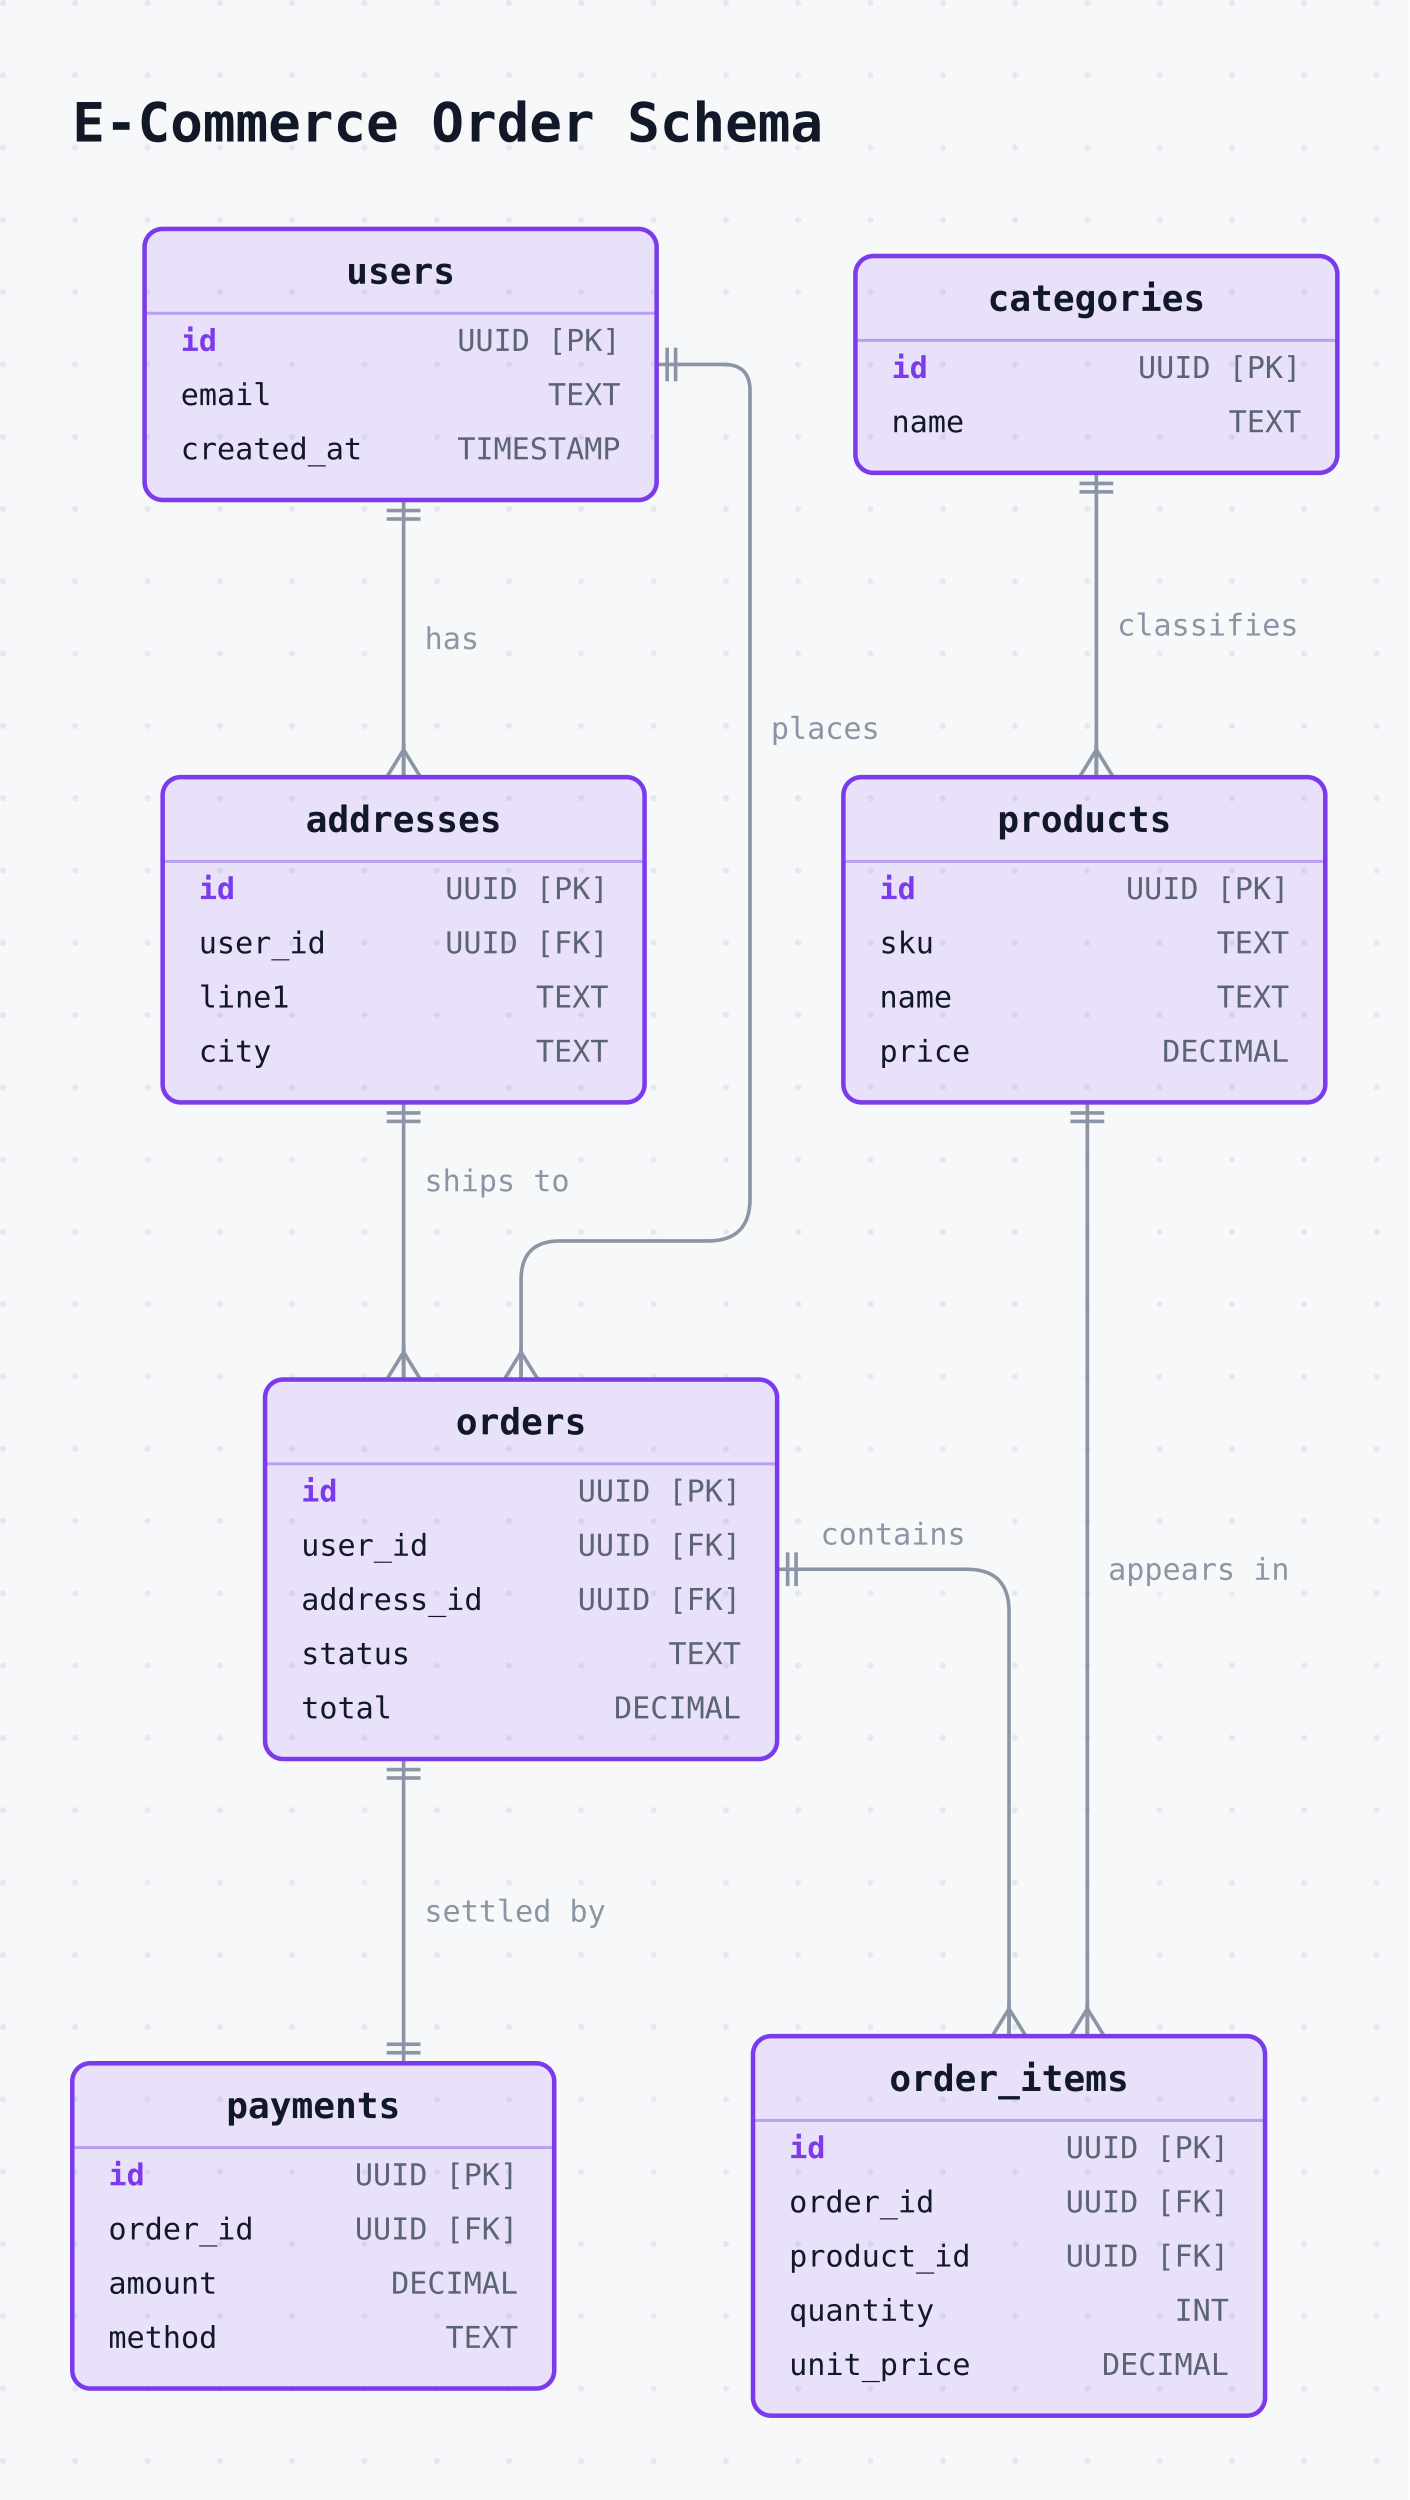
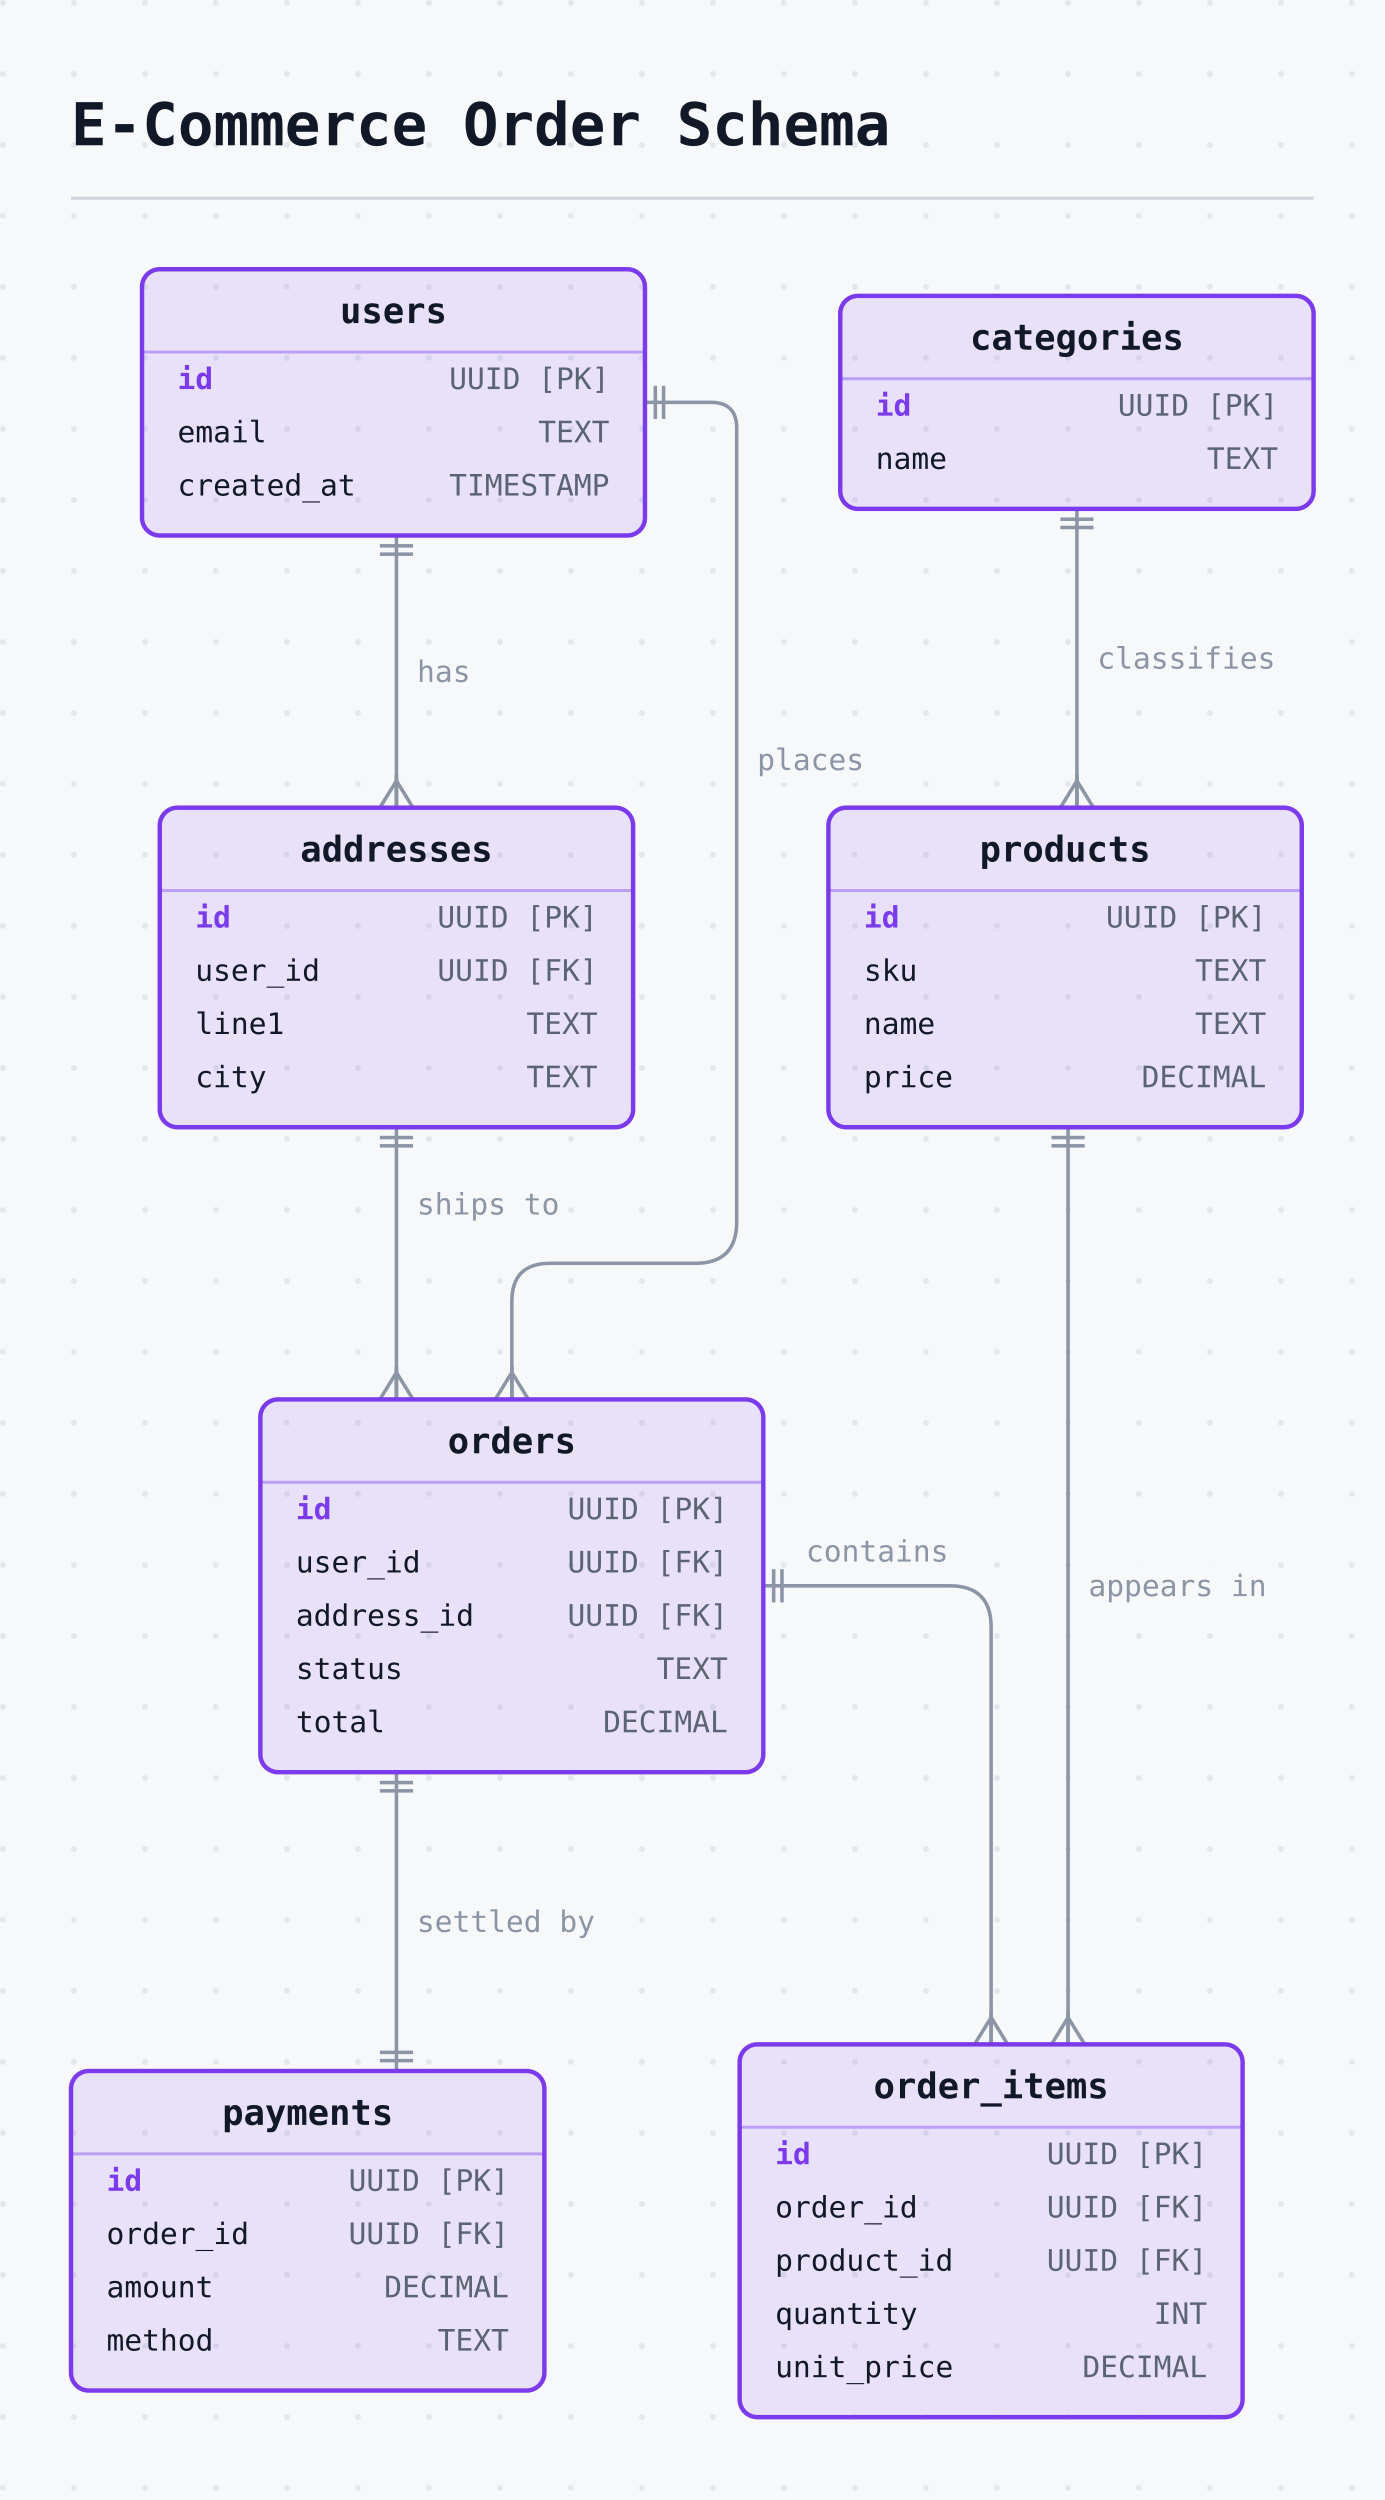
- <svg xmlns="http://www.w3.org/2000/svg" version="1.1" width="468" height="830" viewBox="0 0 468 830" font-family="JetBrains Mono, ui-monospace, SFMono-Regular, Menlo, Consolas, monospace">
+ <svg xmlns="http://www.w3.org/2000/svg" version="1.1" width="468" height="845" viewBox="0 0 468 845" font-family="JetBrains Mono, ui-monospace, SFMono-Regular, Menlo, Consolas, monospace">
  <defs>
    <pattern id="canvas-grid" width="24" height="24" patternUnits="userSpaceOnUse">
      <circle cx="1" cy="1" r="1" fill="#e3e7ed" />
    </pattern>
    <marker id="marker-er-many-0" viewBox="-1 -1 13.2 13.2" refX="11.2" refY="5.6" markerWidth="13.2" markerHeight="13.2" markerUnits="userSpaceOnUse" orient="auto-start-reverse">
      <path d="M2.1 5.6 L11.2 0 M2.1 5.6 L11.2 11.2 M0 5.6 L11.2 5.6" fill="none" stroke="#8b95a5" stroke-width="1.2" />
    </marker>
    <marker id="marker-er-one-1" viewBox="-1 -1 13.2 13.2" refX="11.2" refY="5.6" markerWidth="13.2" markerHeight="13.2" markerUnits="userSpaceOnUse" orient="auto-start-reverse">
      <path d="M4.9 0 V11.2 M7.7 0 V11.2" fill="none" stroke="#8b95a5" stroke-width="1.2" />
    </marker>
  </defs>
  <rect width="100%" height="100%" fill="#f7f8fa" />
  <rect width="100%" height="100%" fill="url(#canvas-grid)" />
-   <text x="24.0" y="47.0" text-anchor="start" font-size="18" font-weight="bold" fill="#111827">E-Commerce Order Schema</text>
-   <path d="M 134.0 166.0 L 134.0 258.0" fill="none" stroke="#8b95a5" stroke-width="1.2" marker-end="url(#marker-er-many-0)" marker-start="url(#marker-er-one-1)" />
-   <path d="M 218.0 121.0 L 240.3 121.0 Q 249.0 121.0 249.0 129.7 L 249.0 398.0 Q 249.0 412.0 235.0 412.0 L 185.9 412.0 Q 173.0 412.0 173.0 424.9 L 173.0 458.0" fill="none" stroke="#8b95a5" stroke-width="1.2" marker-end="url(#marker-er-many-0)" marker-start="url(#marker-er-one-1)" />
-   <path d="M 134.0 366.0 L 134.0 458.0" fill="none" stroke="#8b95a5" stroke-width="1.2" marker-end="url(#marker-er-many-0)" marker-start="url(#marker-er-one-1)" />
-   <path d="M 258.0 521.0 L 321.0 521.0 Q 335.0 521.0 335.0 535.0 L 335.0 676.0" fill="none" stroke="#8b95a5" stroke-width="1.2" marker-end="url(#marker-er-many-0)" marker-start="url(#marker-er-one-1)" />
-   <path d="M 361.0 366.0 L 361.0 676.0" fill="none" stroke="#8b95a5" stroke-width="1.2" marker-end="url(#marker-er-many-0)" marker-start="url(#marker-er-one-1)" />
-   <path d="M 364.0 157.0 L 364.0 258.0" fill="none" stroke="#8b95a5" stroke-width="1.2" marker-end="url(#marker-er-many-0)" marker-start="url(#marker-er-one-1)" />
-   <path d="M 134.0 584.0 L 134.0 685.0" fill="none" stroke="#8b95a5" stroke-width="1.2" marker-end="url(#marker-er-one-1)" marker-start="url(#marker-er-one-1)" />
-   <rect fill="#7c3aed" fill-opacity="0.122" stroke="#7c3aed" stroke-width="1.5" x="48.0" y="76.0" width="170.0" height="90.0" rx="6.0" />
-   <text x="133.0" y="94.2" text-anchor="middle" font-size="12" font-weight="bold" fill="#111827">users</text>
-   <line x1="48.0" y1="104.0" x2="218.0" y2="104.0" stroke="#7c3aed" stroke-opacity="0.4" />
-   <text x="60.0" y="116.5" text-anchor="start" font-family="JetBrains Mono, ui-monospace, Menlo, monospace" font-size="10" fill="#7c3aed" font-weight="bold">id</text>
-   <text x="206.0" y="116.5" text-anchor="end" font-family="JetBrains Mono, ui-monospace, Menlo, monospace" font-size="10" fill="#5b6474">UUID [PK]</text>
-   <text x="60.0" y="134.5" text-anchor="start" font-family="JetBrains Mono, ui-monospace, Menlo, monospace" font-size="10" fill="#111827">email</text>
-   <text x="206.0" y="134.5" text-anchor="end" font-family="JetBrains Mono, ui-monospace, Menlo, monospace" font-size="10" fill="#5b6474">TEXT</text>
-   <text x="60.0" y="152.5" text-anchor="start" font-family="JetBrains Mono, ui-monospace, Menlo, monospace" font-size="10" fill="#111827">created_at</text>
-   <text x="206.0" y="152.5" text-anchor="end" font-family="JetBrains Mono, ui-monospace, Menlo, monospace" font-size="10" fill="#5b6474">TIMESTAMP</text>
-   <rect fill="#7c3aed" fill-opacity="0.122" stroke="#7c3aed" stroke-width="1.5" x="54.0" y="258.0" width="160.0" height="108.0" rx="6.0" />
-   <text x="134.0" y="276.2" text-anchor="middle" font-size="12" font-weight="bold" fill="#111827">addresses</text>
-   <line x1="54.0" y1="286.0" x2="214.0" y2="286.0" stroke="#7c3aed" stroke-opacity="0.4" />
-   <text x="66.0" y="298.5" text-anchor="start" font-family="JetBrains Mono, ui-monospace, Menlo, monospace" font-size="10" fill="#7c3aed" font-weight="bold">id</text>
-   <text x="202.0" y="298.5" text-anchor="end" font-family="JetBrains Mono, ui-monospace, Menlo, monospace" font-size="10" fill="#5b6474">UUID [PK]</text>
-   <text x="66.0" y="316.5" text-anchor="start" font-family="JetBrains Mono, ui-monospace, Menlo, monospace" font-size="10" fill="#111827">user_id</text>
-   <text x="202.0" y="316.5" text-anchor="end" font-family="JetBrains Mono, ui-monospace, Menlo, monospace" font-size="10" fill="#5b6474">UUID [FK]</text>
-   <text x="66.0" y="334.5" text-anchor="start" font-family="JetBrains Mono, ui-monospace, Menlo, monospace" font-size="10" fill="#111827">line1</text>
-   <text x="202.0" y="334.5" text-anchor="end" font-family="JetBrains Mono, ui-monospace, Menlo, monospace" font-size="10" fill="#5b6474">TEXT</text>
-   <text x="66.0" y="352.5" text-anchor="start" font-family="JetBrains Mono, ui-monospace, Menlo, monospace" font-size="10" fill="#111827">city</text>
-   <text x="202.0" y="352.5" text-anchor="end" font-family="JetBrains Mono, ui-monospace, Menlo, monospace" font-size="10" fill="#5b6474">TEXT</text>
-   <rect fill="#7c3aed" fill-opacity="0.122" stroke="#7c3aed" stroke-width="1.5" x="88.0" y="458.0" width="170.0" height="126.0" rx="6.0" />
-   <text x="173.0" y="476.2" text-anchor="middle" font-size="12" font-weight="bold" fill="#111827">orders</text>
-   <line x1="88.0" y1="486.0" x2="258.0" y2="486.0" stroke="#7c3aed" stroke-opacity="0.4" />
-   <text x="100.0" y="498.5" text-anchor="start" font-family="JetBrains Mono, ui-monospace, Menlo, monospace" font-size="10" fill="#7c3aed" font-weight="bold">id</text>
-   <text x="246.0" y="498.5" text-anchor="end" font-family="JetBrains Mono, ui-monospace, Menlo, monospace" font-size="10" fill="#5b6474">UUID [PK]</text>
-   <text x="100.0" y="516.5" text-anchor="start" font-family="JetBrains Mono, ui-monospace, Menlo, monospace" font-size="10" fill="#111827">user_id</text>
-   <text x="246.0" y="516.5" text-anchor="end" font-family="JetBrains Mono, ui-monospace, Menlo, monospace" font-size="10" fill="#5b6474">UUID [FK]</text>
-   <text x="100.0" y="534.5" text-anchor="start" font-family="JetBrains Mono, ui-monospace, Menlo, monospace" font-size="10" fill="#111827">address_id</text>
-   <text x="246.0" y="534.5" text-anchor="end" font-family="JetBrains Mono, ui-monospace, Menlo, monospace" font-size="10" fill="#5b6474">UUID [FK]</text>
-   <text x="100.0" y="552.5" text-anchor="start" font-family="JetBrains Mono, ui-monospace, Menlo, monospace" font-size="10" fill="#111827">status</text>
-   <text x="246.0" y="552.5" text-anchor="end" font-family="JetBrains Mono, ui-monospace, Menlo, monospace" font-size="10" fill="#5b6474">TEXT</text>
-   <text x="100.0" y="570.5" text-anchor="start" font-family="JetBrains Mono, ui-monospace, Menlo, monospace" font-size="10" fill="#111827">total</text>
-   <text x="246.0" y="570.5" text-anchor="end" font-family="JetBrains Mono, ui-monospace, Menlo, monospace" font-size="10" fill="#5b6474">DECIMAL</text>
-   <rect fill="#7c3aed" fill-opacity="0.122" stroke="#7c3aed" stroke-width="1.5" x="250.0" y="676.0" width="170.0" height="126.0" rx="6.0" />
-   <text x="335.0" y="694.2" text-anchor="middle" font-size="12" font-weight="bold" fill="#111827">order_items</text>
-   <line x1="250.0" y1="704.0" x2="420.0" y2="704.0" stroke="#7c3aed" stroke-opacity="0.4" />
-   <text x="262.0" y="716.5" text-anchor="start" font-family="JetBrains Mono, ui-monospace, Menlo, monospace" font-size="10" fill="#7c3aed" font-weight="bold">id</text>
-   <text x="408.0" y="716.5" text-anchor="end" font-family="JetBrains Mono, ui-monospace, Menlo, monospace" font-size="10" fill="#5b6474">UUID [PK]</text>
-   <text x="262.0" y="734.5" text-anchor="start" font-family="JetBrains Mono, ui-monospace, Menlo, monospace" font-size="10" fill="#111827">order_id</text>
-   <text x="408.0" y="734.5" text-anchor="end" font-family="JetBrains Mono, ui-monospace, Menlo, monospace" font-size="10" fill="#5b6474">UUID [FK]</text>
-   <text x="262.0" y="752.5" text-anchor="start" font-family="JetBrains Mono, ui-monospace, Menlo, monospace" font-size="10" fill="#111827">product_id</text>
-   <text x="408.0" y="752.5" text-anchor="end" font-family="JetBrains Mono, ui-monospace, Menlo, monospace" font-size="10" fill="#5b6474">UUID [FK]</text>
-   <text x="262.0" y="770.5" text-anchor="start" font-family="JetBrains Mono, ui-monospace, Menlo, monospace" font-size="10" fill="#111827">quantity</text>
-   <text x="408.0" y="770.5" text-anchor="end" font-family="JetBrains Mono, ui-monospace, Menlo, monospace" font-size="10" fill="#5b6474">INT</text>
-   <text x="262.0" y="788.5" text-anchor="start" font-family="JetBrains Mono, ui-monospace, Menlo, monospace" font-size="10" fill="#111827">unit_price</text>
-   <text x="408.0" y="788.5" text-anchor="end" font-family="JetBrains Mono, ui-monospace, Menlo, monospace" font-size="10" fill="#5b6474">DECIMAL</text>
-   <rect fill="#7c3aed" fill-opacity="0.122" stroke="#7c3aed" stroke-width="1.5" x="280.0" y="258.0" width="160.0" height="108.0" rx="6.0" />
-   <text x="360.0" y="276.2" text-anchor="middle" font-size="12" font-weight="bold" fill="#111827">products</text>
-   <line x1="280.0" y1="286.0" x2="440.0" y2="286.0" stroke="#7c3aed" stroke-opacity="0.4" />
-   <text x="292.0" y="298.5" text-anchor="start" font-family="JetBrains Mono, ui-monospace, Menlo, monospace" font-size="10" fill="#7c3aed" font-weight="bold">id</text>
-   <text x="428.0" y="298.5" text-anchor="end" font-family="JetBrains Mono, ui-monospace, Menlo, monospace" font-size="10" fill="#5b6474">UUID [PK]</text>
-   <text x="292.0" y="316.5" text-anchor="start" font-family="JetBrains Mono, ui-monospace, Menlo, monospace" font-size="10" fill="#111827">sku</text>
-   <text x="428.0" y="316.5" text-anchor="end" font-family="JetBrains Mono, ui-monospace, Menlo, monospace" font-size="10" fill="#5b6474">TEXT</text>
-   <text x="292.0" y="334.5" text-anchor="start" font-family="JetBrains Mono, ui-monospace, Menlo, monospace" font-size="10" fill="#111827">name</text>
-   <text x="428.0" y="334.5" text-anchor="end" font-family="JetBrains Mono, ui-monospace, Menlo, monospace" font-size="10" fill="#5b6474">TEXT</text>
-   <text x="292.0" y="352.5" text-anchor="start" font-family="JetBrains Mono, ui-monospace, Menlo, monospace" font-size="10" fill="#111827">price</text>
-   <text x="428.0" y="352.5" text-anchor="end" font-family="JetBrains Mono, ui-monospace, Menlo, monospace" font-size="10" fill="#5b6474">DECIMAL</text>
-   <rect fill="#7c3aed" fill-opacity="0.122" stroke="#7c3aed" stroke-width="1.5" x="284.0" y="85.0" width="160.0" height="72.0" rx="6.0" />
-   <text x="364.0" y="103.2" text-anchor="middle" font-size="12" font-weight="bold" fill="#111827">categories</text>
-   <line x1="284.0" y1="113.0" x2="444.0" y2="113.0" stroke="#7c3aed" stroke-opacity="0.4" />
-   <text x="296.0" y="125.5" text-anchor="start" font-family="JetBrains Mono, ui-monospace, Menlo, monospace" font-size="10" fill="#7c3aed" font-weight="bold">id</text>
-   <text x="432.0" y="125.5" text-anchor="end" font-family="JetBrains Mono, ui-monospace, Menlo, monospace" font-size="10" fill="#5b6474">UUID [PK]</text>
-   <text x="296.0" y="143.5" text-anchor="start" font-family="JetBrains Mono, ui-monospace, Menlo, monospace" font-size="10" fill="#111827">name</text>
-   <text x="432.0" y="143.5" text-anchor="end" font-family="JetBrains Mono, ui-monospace, Menlo, monospace" font-size="10" fill="#5b6474">TEXT</text>
-   <rect fill="#7c3aed" fill-opacity="0.122" stroke="#7c3aed" stroke-width="1.5" x="24.0" y="685.0" width="160.0" height="108.0" rx="6.0" />
-   <text x="104.0" y="703.2" text-anchor="middle" font-size="12" font-weight="bold" fill="#111827">payments</text>
-   <line x1="24.0" y1="713.0" x2="184.0" y2="713.0" stroke="#7c3aed" stroke-opacity="0.4" />
-   <text x="36.0" y="725.5" text-anchor="start" font-family="JetBrains Mono, ui-monospace, Menlo, monospace" font-size="10" fill="#7c3aed" font-weight="bold">id</text>
-   <text x="172.0" y="725.5" text-anchor="end" font-family="JetBrains Mono, ui-monospace, Menlo, monospace" font-size="10" fill="#5b6474">UUID [PK]</text>
-   <text x="36.0" y="743.5" text-anchor="start" font-family="JetBrains Mono, ui-monospace, Menlo, monospace" font-size="10" fill="#111827">order_id</text>
-   <text x="172.0" y="743.5" text-anchor="end" font-family="JetBrains Mono, ui-monospace, Menlo, monospace" font-size="10" fill="#5b6474">UUID [FK]</text>
-   <text x="36.0" y="761.5" text-anchor="start" font-family="JetBrains Mono, ui-monospace, Menlo, monospace" font-size="10" fill="#111827">amount</text>
-   <text x="172.0" y="761.5" text-anchor="end" font-family="JetBrains Mono, ui-monospace, Menlo, monospace" font-size="10" fill="#5b6474">DECIMAL</text>
-   <text x="36.0" y="779.5" text-anchor="start" font-family="JetBrains Mono, ui-monospace, Menlo, monospace" font-size="10" fill="#111827">method</text>
-   <text x="172.0" y="779.5" text-anchor="end" font-family="JetBrains Mono, ui-monospace, Menlo, monospace" font-size="10" fill="#5b6474">TEXT</text>
-   <rect x="138.0" y="204.2" width="24.0" height="15.5" rx="2" fill="#f7f8fa" />
-   <text x="150.0" y="215.5" text-anchor="middle" font-size="10" fill="#8b95a5">has</text>
-   <rect x="253.0" y="234.0" width="42.0" height="15.5" rx="2" fill="#f7f8fa" />
-   <text x="274.0" y="245.3" text-anchor="middle" font-size="10" fill="#8b95a5">places</text>
-   <rect x="138.0" y="384.2" width="54.0" height="15.5" rx="2" fill="#f7f8fa" />
-   <text x="165.0" y="395.5" text-anchor="middle" font-size="10" fill="#8b95a5">ships to</text>
-   <rect x="269.5" y="501.5" width="54.0" height="15.5" rx="2" fill="#f7f8fa" />
-   <text x="296.5" y="512.8" text-anchor="middle" font-size="10" fill="#8b95a5">contains</text>
-   <rect x="365.0" y="513.2" width="66.0" height="15.5" rx="2" fill="#f7f8fa" />
-   <text x="398.0" y="524.5" text-anchor="middle" font-size="10" fill="#8b95a5">appears in</text>
-   <rect x="368.0" y="199.8" width="66.0" height="15.5" rx="2" fill="#f7f8fa" />
-   <text x="401.0" y="211.0" text-anchor="middle" font-size="10" fill="#8b95a5">classifies</text>
-   <rect x="138.0" y="626.8" width="66.0" height="15.5" rx="2" fill="#f7f8fa" />
-   <text x="171.0" y="638.0" text-anchor="middle" font-size="10" fill="#8b95a5">settled by</text>
+   <text x="24.0" y="49.1" text-anchor="start" font-size="20" font-weight="bold" fill="#111827">E-Commerce Order Schema</text>
+   <path d="M 134.0 181.0 L 134.0 273.0" fill="none" stroke="#8b95a5" stroke-width="1.2" marker-end="url(#marker-er-many-0)" marker-start="url(#marker-er-one-1)" />
+   <path d="M 218.0 136.0 L 240.3 136.0 Q 249.0 136.0 249.0 144.7 L 249.0 413.0 Q 249.0 427.0 235.0 427.0 L 185.9 427.0 Q 173.0 427.0 173.0 439.9 L 173.0 473.0" fill="none" stroke="#8b95a5" stroke-width="1.2" marker-end="url(#marker-er-many-0)" marker-start="url(#marker-er-one-1)" />
+   <path d="M 134.0 381.0 L 134.0 473.0" fill="none" stroke="#8b95a5" stroke-width="1.2" marker-end="url(#marker-er-many-0)" marker-start="url(#marker-er-one-1)" />
+   <path d="M 258.0 536.0 L 321.0 536.0 Q 335.0 536.0 335.0 550.0 L 335.0 691.0" fill="none" stroke="#8b95a5" stroke-width="1.2" marker-end="url(#marker-er-many-0)" marker-start="url(#marker-er-one-1)" />
+   <path d="M 361.0 381.0 L 361.0 691.0" fill="none" stroke="#8b95a5" stroke-width="1.2" marker-end="url(#marker-er-many-0)" marker-start="url(#marker-er-one-1)" />
+   <path d="M 364.0 172.0 L 364.0 273.0" fill="none" stroke="#8b95a5" stroke-width="1.2" marker-end="url(#marker-er-many-0)" marker-start="url(#marker-er-one-1)" />
+   <path d="M 134.0 599.0 L 134.0 700.0" fill="none" stroke="#8b95a5" stroke-width="1.2" marker-end="url(#marker-er-one-1)" marker-start="url(#marker-er-one-1)" />
+   <rect fill="#7c3aed" fill-opacity="0.122" stroke="#7c3aed" stroke-width="1.5" x="48.0" y="91.0" width="170.0" height="90.0" rx="6.0" />
+   <text x="133.0" y="109.2" text-anchor="middle" font-size="12" font-weight="bold" fill="#111827">users</text>
+   <line x1="48.0" y1="119.0" x2="218.0" y2="119.0" stroke="#7c3aed" stroke-opacity="0.4" />
+   <text x="60.0" y="131.5" text-anchor="start" font-family="JetBrains Mono, ui-monospace, Menlo, monospace" font-size="10" fill="#7c3aed" font-weight="bold">id</text>
+   <text x="206.0" y="131.5" text-anchor="end" font-family="JetBrains Mono, ui-monospace, Menlo, monospace" font-size="10" fill="#5b6474">UUID [PK]</text>
+   <text x="60.0" y="149.5" text-anchor="start" font-family="JetBrains Mono, ui-monospace, Menlo, monospace" font-size="10" fill="#111827">email</text>
+   <text x="206.0" y="149.5" text-anchor="end" font-family="JetBrains Mono, ui-monospace, Menlo, monospace" font-size="10" fill="#5b6474">TEXT</text>
+   <text x="60.0" y="167.5" text-anchor="start" font-family="JetBrains Mono, ui-monospace, Menlo, monospace" font-size="10" fill="#111827">created_at</text>
+   <text x="206.0" y="167.5" text-anchor="end" font-family="JetBrains Mono, ui-monospace, Menlo, monospace" font-size="10" fill="#5b6474">TIMESTAMP</text>
+   <rect fill="#7c3aed" fill-opacity="0.122" stroke="#7c3aed" stroke-width="1.5" x="54.0" y="273.0" width="160.0" height="108.0" rx="6.0" />
+   <text x="134.0" y="291.2" text-anchor="middle" font-size="12" font-weight="bold" fill="#111827">addresses</text>
+   <line x1="54.0" y1="301.0" x2="214.0" y2="301.0" stroke="#7c3aed" stroke-opacity="0.4" />
+   <text x="66.0" y="313.5" text-anchor="start" font-family="JetBrains Mono, ui-monospace, Menlo, monospace" font-size="10" fill="#7c3aed" font-weight="bold">id</text>
+   <text x="202.0" y="313.5" text-anchor="end" font-family="JetBrains Mono, ui-monospace, Menlo, monospace" font-size="10" fill="#5b6474">UUID [PK]</text>
+   <text x="66.0" y="331.5" text-anchor="start" font-family="JetBrains Mono, ui-monospace, Menlo, monospace" font-size="10" fill="#111827">user_id</text>
+   <text x="202.0" y="331.5" text-anchor="end" font-family="JetBrains Mono, ui-monospace, Menlo, monospace" font-size="10" fill="#5b6474">UUID [FK]</text>
+   <text x="66.0" y="349.5" text-anchor="start" font-family="JetBrains Mono, ui-monospace, Menlo, monospace" font-size="10" fill="#111827">line1</text>
+   <text x="202.0" y="349.5" text-anchor="end" font-family="JetBrains Mono, ui-monospace, Menlo, monospace" font-size="10" fill="#5b6474">TEXT</text>
+   <text x="66.0" y="367.5" text-anchor="start" font-family="JetBrains Mono, ui-monospace, Menlo, monospace" font-size="10" fill="#111827">city</text>
+   <text x="202.0" y="367.5" text-anchor="end" font-family="JetBrains Mono, ui-monospace, Menlo, monospace" font-size="10" fill="#5b6474">TEXT</text>
+   <rect fill="#7c3aed" fill-opacity="0.122" stroke="#7c3aed" stroke-width="1.5" x="88.0" y="473.0" width="170.0" height="126.0" rx="6.0" />
+   <text x="173.0" y="491.2" text-anchor="middle" font-size="12" font-weight="bold" fill="#111827">orders</text>
+   <line x1="88.0" y1="501.0" x2="258.0" y2="501.0" stroke="#7c3aed" stroke-opacity="0.4" />
+   <text x="100.0" y="513.5" text-anchor="start" font-family="JetBrains Mono, ui-monospace, Menlo, monospace" font-size="10" fill="#7c3aed" font-weight="bold">id</text>
+   <text x="246.0" y="513.5" text-anchor="end" font-family="JetBrains Mono, ui-monospace, Menlo, monospace" font-size="10" fill="#5b6474">UUID [PK]</text>
+   <text x="100.0" y="531.5" text-anchor="start" font-family="JetBrains Mono, ui-monospace, Menlo, monospace" font-size="10" fill="#111827">user_id</text>
+   <text x="246.0" y="531.5" text-anchor="end" font-family="JetBrains Mono, ui-monospace, Menlo, monospace" font-size="10" fill="#5b6474">UUID [FK]</text>
+   <text x="100.0" y="549.5" text-anchor="start" font-family="JetBrains Mono, ui-monospace, Menlo, monospace" font-size="10" fill="#111827">address_id</text>
+   <text x="246.0" y="549.5" text-anchor="end" font-family="JetBrains Mono, ui-monospace, Menlo, monospace" font-size="10" fill="#5b6474">UUID [FK]</text>
+   <text x="100.0" y="567.5" text-anchor="start" font-family="JetBrains Mono, ui-monospace, Menlo, monospace" font-size="10" fill="#111827">status</text>
+   <text x="246.0" y="567.5" text-anchor="end" font-family="JetBrains Mono, ui-monospace, Menlo, monospace" font-size="10" fill="#5b6474">TEXT</text>
+   <text x="100.0" y="585.5" text-anchor="start" font-family="JetBrains Mono, ui-monospace, Menlo, monospace" font-size="10" fill="#111827">total</text>
+   <text x="246.0" y="585.5" text-anchor="end" font-family="JetBrains Mono, ui-monospace, Menlo, monospace" font-size="10" fill="#5b6474">DECIMAL</text>
+   <rect fill="#7c3aed" fill-opacity="0.122" stroke="#7c3aed" stroke-width="1.5" x="250.0" y="691.0" width="170.0" height="126.0" rx="6.0" />
+   <text x="335.0" y="709.2" text-anchor="middle" font-size="12" font-weight="bold" fill="#111827">order_items</text>
+   <line x1="250.0" y1="719.0" x2="420.0" y2="719.0" stroke="#7c3aed" stroke-opacity="0.4" />
+   <text x="262.0" y="731.5" text-anchor="start" font-family="JetBrains Mono, ui-monospace, Menlo, monospace" font-size="10" fill="#7c3aed" font-weight="bold">id</text>
+   <text x="408.0" y="731.5" text-anchor="end" font-family="JetBrains Mono, ui-monospace, Menlo, monospace" font-size="10" fill="#5b6474">UUID [PK]</text>
+   <text x="262.0" y="749.5" text-anchor="start" font-family="JetBrains Mono, ui-monospace, Menlo, monospace" font-size="10" fill="#111827">order_id</text>
+   <text x="408.0" y="749.5" text-anchor="end" font-family="JetBrains Mono, ui-monospace, Menlo, monospace" font-size="10" fill="#5b6474">UUID [FK]</text>
+   <text x="262.0" y="767.5" text-anchor="start" font-family="JetBrains Mono, ui-monospace, Menlo, monospace" font-size="10" fill="#111827">product_id</text>
+   <text x="408.0" y="767.5" text-anchor="end" font-family="JetBrains Mono, ui-monospace, Menlo, monospace" font-size="10" fill="#5b6474">UUID [FK]</text>
+   <text x="262.0" y="785.5" text-anchor="start" font-family="JetBrains Mono, ui-monospace, Menlo, monospace" font-size="10" fill="#111827">quantity</text>
+   <text x="408.0" y="785.5" text-anchor="end" font-family="JetBrains Mono, ui-monospace, Menlo, monospace" font-size="10" fill="#5b6474">INT</text>
+   <text x="262.0" y="803.5" text-anchor="start" font-family="JetBrains Mono, ui-monospace, Menlo, monospace" font-size="10" fill="#111827">unit_price</text>
+   <text x="408.0" y="803.5" text-anchor="end" font-family="JetBrains Mono, ui-monospace, Menlo, monospace" font-size="10" fill="#5b6474">DECIMAL</text>
+   <rect fill="#7c3aed" fill-opacity="0.122" stroke="#7c3aed" stroke-width="1.5" x="280.0" y="273.0" width="160.0" height="108.0" rx="6.0" />
+   <text x="360.0" y="291.2" text-anchor="middle" font-size="12" font-weight="bold" fill="#111827">products</text>
+   <line x1="280.0" y1="301.0" x2="440.0" y2="301.0" stroke="#7c3aed" stroke-opacity="0.4" />
+   <text x="292.0" y="313.5" text-anchor="start" font-family="JetBrains Mono, ui-monospace, Menlo, monospace" font-size="10" fill="#7c3aed" font-weight="bold">id</text>
+   <text x="428.0" y="313.5" text-anchor="end" font-family="JetBrains Mono, ui-monospace, Menlo, monospace" font-size="10" fill="#5b6474">UUID [PK]</text>
+   <text x="292.0" y="331.5" text-anchor="start" font-family="JetBrains Mono, ui-monospace, Menlo, monospace" font-size="10" fill="#111827">sku</text>
+   <text x="428.0" y="331.5" text-anchor="end" font-family="JetBrains Mono, ui-monospace, Menlo, monospace" font-size="10" fill="#5b6474">TEXT</text>
+   <text x="292.0" y="349.5" text-anchor="start" font-family="JetBrains Mono, ui-monospace, Menlo, monospace" font-size="10" fill="#111827">name</text>
+   <text x="428.0" y="349.5" text-anchor="end" font-family="JetBrains Mono, ui-monospace, Menlo, monospace" font-size="10" fill="#5b6474">TEXT</text>
+   <text x="292.0" y="367.5" text-anchor="start" font-family="JetBrains Mono, ui-monospace, Menlo, monospace" font-size="10" fill="#111827">price</text>
+   <text x="428.0" y="367.5" text-anchor="end" font-family="JetBrains Mono, ui-monospace, Menlo, monospace" font-size="10" fill="#5b6474">DECIMAL</text>
+   <rect fill="#7c3aed" fill-opacity="0.122" stroke="#7c3aed" stroke-width="1.5" x="284.0" y="100.0" width="160.0" height="72.0" rx="6.0" />
+   <text x="364.0" y="118.2" text-anchor="middle" font-size="12" font-weight="bold" fill="#111827">categories</text>
+   <line x1="284.0" y1="128.0" x2="444.0" y2="128.0" stroke="#7c3aed" stroke-opacity="0.4" />
+   <text x="296.0" y="140.5" text-anchor="start" font-family="JetBrains Mono, ui-monospace, Menlo, monospace" font-size="10" fill="#7c3aed" font-weight="bold">id</text>
+   <text x="432.0" y="140.5" text-anchor="end" font-family="JetBrains Mono, ui-monospace, Menlo, monospace" font-size="10" fill="#5b6474">UUID [PK]</text>
+   <text x="296.0" y="158.5" text-anchor="start" font-family="JetBrains Mono, ui-monospace, Menlo, monospace" font-size="10" fill="#111827">name</text>
+   <text x="432.0" y="158.5" text-anchor="end" font-family="JetBrains Mono, ui-monospace, Menlo, monospace" font-size="10" fill="#5b6474">TEXT</text>
+   <rect fill="#7c3aed" fill-opacity="0.122" stroke="#7c3aed" stroke-width="1.5" x="24.0" y="700.0" width="160.0" height="108.0" rx="6.0" />
+   <text x="104.0" y="718.2" text-anchor="middle" font-size="12" font-weight="bold" fill="#111827">payments</text>
+   <line x1="24.0" y1="728.0" x2="184.0" y2="728.0" stroke="#7c3aed" stroke-opacity="0.4" />
+   <text x="36.0" y="740.5" text-anchor="start" font-family="JetBrains Mono, ui-monospace, Menlo, monospace" font-size="10" fill="#7c3aed" font-weight="bold">id</text>
+   <text x="172.0" y="740.5" text-anchor="end" font-family="JetBrains Mono, ui-monospace, Menlo, monospace" font-size="10" fill="#5b6474">UUID [PK]</text>
+   <text x="36.0" y="758.5" text-anchor="start" font-family="JetBrains Mono, ui-monospace, Menlo, monospace" font-size="10" fill="#111827">order_id</text>
+   <text x="172.0" y="758.5" text-anchor="end" font-family="JetBrains Mono, ui-monospace, Menlo, monospace" font-size="10" fill="#5b6474">UUID [FK]</text>
+   <text x="36.0" y="776.5" text-anchor="start" font-family="JetBrains Mono, ui-monospace, Menlo, monospace" font-size="10" fill="#111827">amount</text>
+   <text x="172.0" y="776.5" text-anchor="end" font-family="JetBrains Mono, ui-monospace, Menlo, monospace" font-size="10" fill="#5b6474">DECIMAL</text>
+   <text x="36.0" y="794.5" text-anchor="start" font-family="JetBrains Mono, ui-monospace, Menlo, monospace" font-size="10" fill="#111827">method</text>
+   <text x="172.0" y="794.5" text-anchor="end" font-family="JetBrains Mono, ui-monospace, Menlo, monospace" font-size="10" fill="#5b6474">TEXT</text>
+   <rect x="138.0" y="219.2" width="24.0" height="15.5" rx="2" fill="#f7f8fa" />
+   <text x="150.0" y="230.5" text-anchor="middle" font-size="10" fill="#8b95a5">has</text>
+   <rect x="253.0" y="249.0" width="42.0" height="15.5" rx="2" fill="#f7f8fa" />
+   <text x="274.0" y="260.3" text-anchor="middle" font-size="10" fill="#8b95a5">places</text>
+   <rect x="138.0" y="399.2" width="54.0" height="15.5" rx="2" fill="#f7f8fa" />
+   <text x="165.0" y="410.5" text-anchor="middle" font-size="10" fill="#8b95a5">ships to</text>
+   <rect x="269.5" y="516.5" width="54.0" height="15.5" rx="2" fill="#f7f8fa" />
+   <text x="296.5" y="527.8" text-anchor="middle" font-size="10" fill="#8b95a5">contains</text>
+   <rect x="365.0" y="528.2" width="66.0" height="15.5" rx="2" fill="#f7f8fa" />
+   <text x="398.0" y="539.5" text-anchor="middle" font-size="10" fill="#8b95a5">appears in</text>
+   <rect x="368.0" y="214.8" width="66.0" height="15.5" rx="2" fill="#f7f8fa" />
+   <text x="401.0" y="226.0" text-anchor="middle" font-size="10" fill="#8b95a5">classifies</text>
+   <rect x="138.0" y="641.8" width="66.0" height="15.5" rx="2" fill="#f7f8fa" />
+   <text x="171.0" y="653.0" text-anchor="middle" font-size="10" fill="#8b95a5">settled by</text>
+   <line x1="24.0" y1="67.0" x2="444.0" y2="67.0" stroke="#d0d5de" stroke-width="1" />
</svg>
